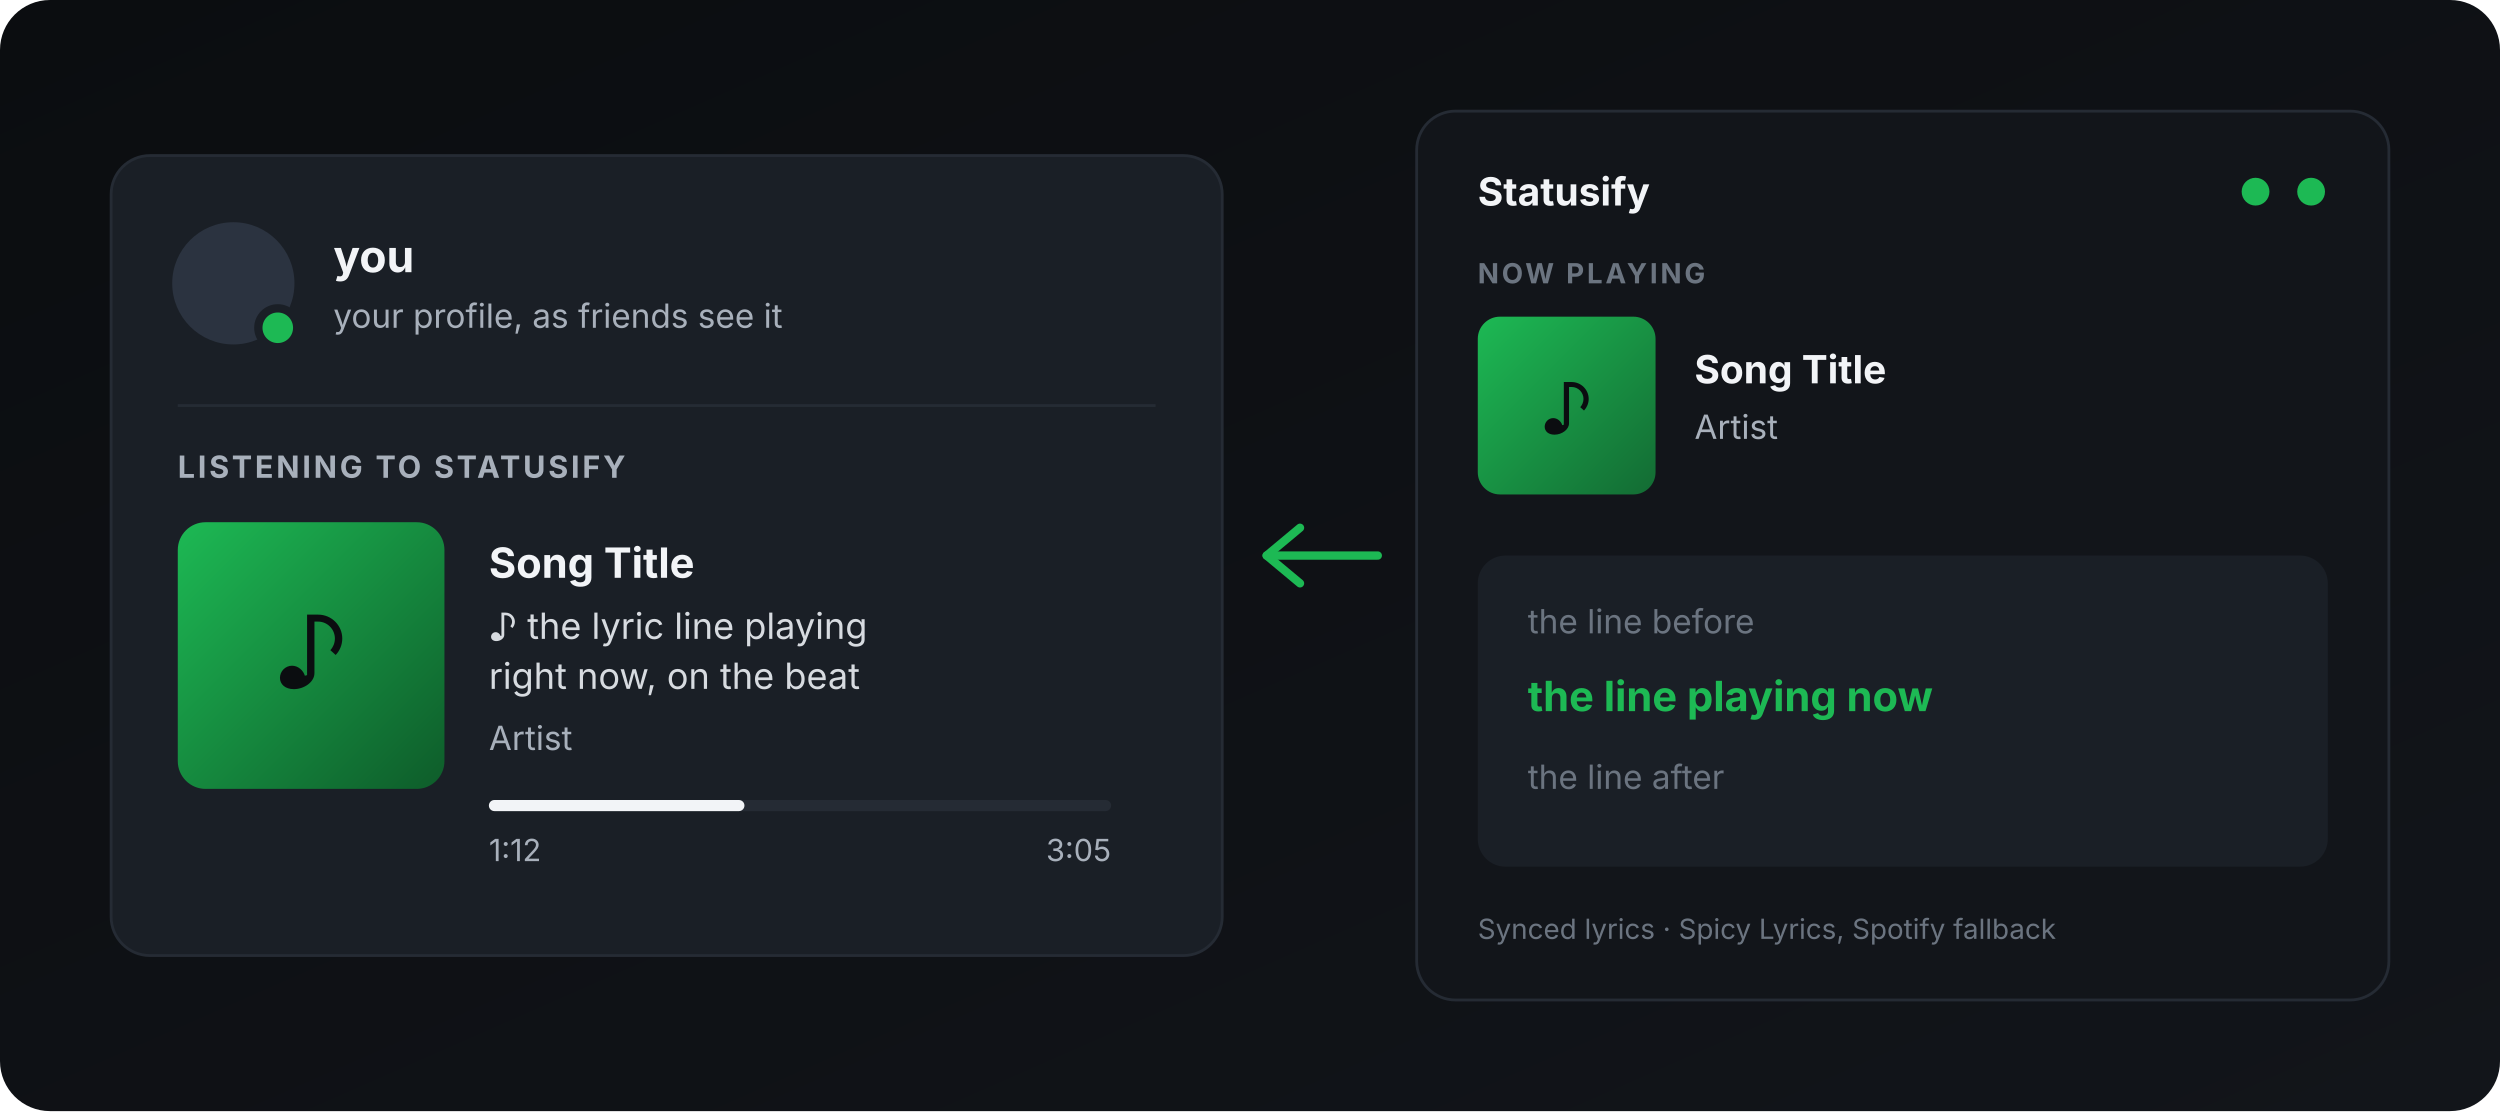
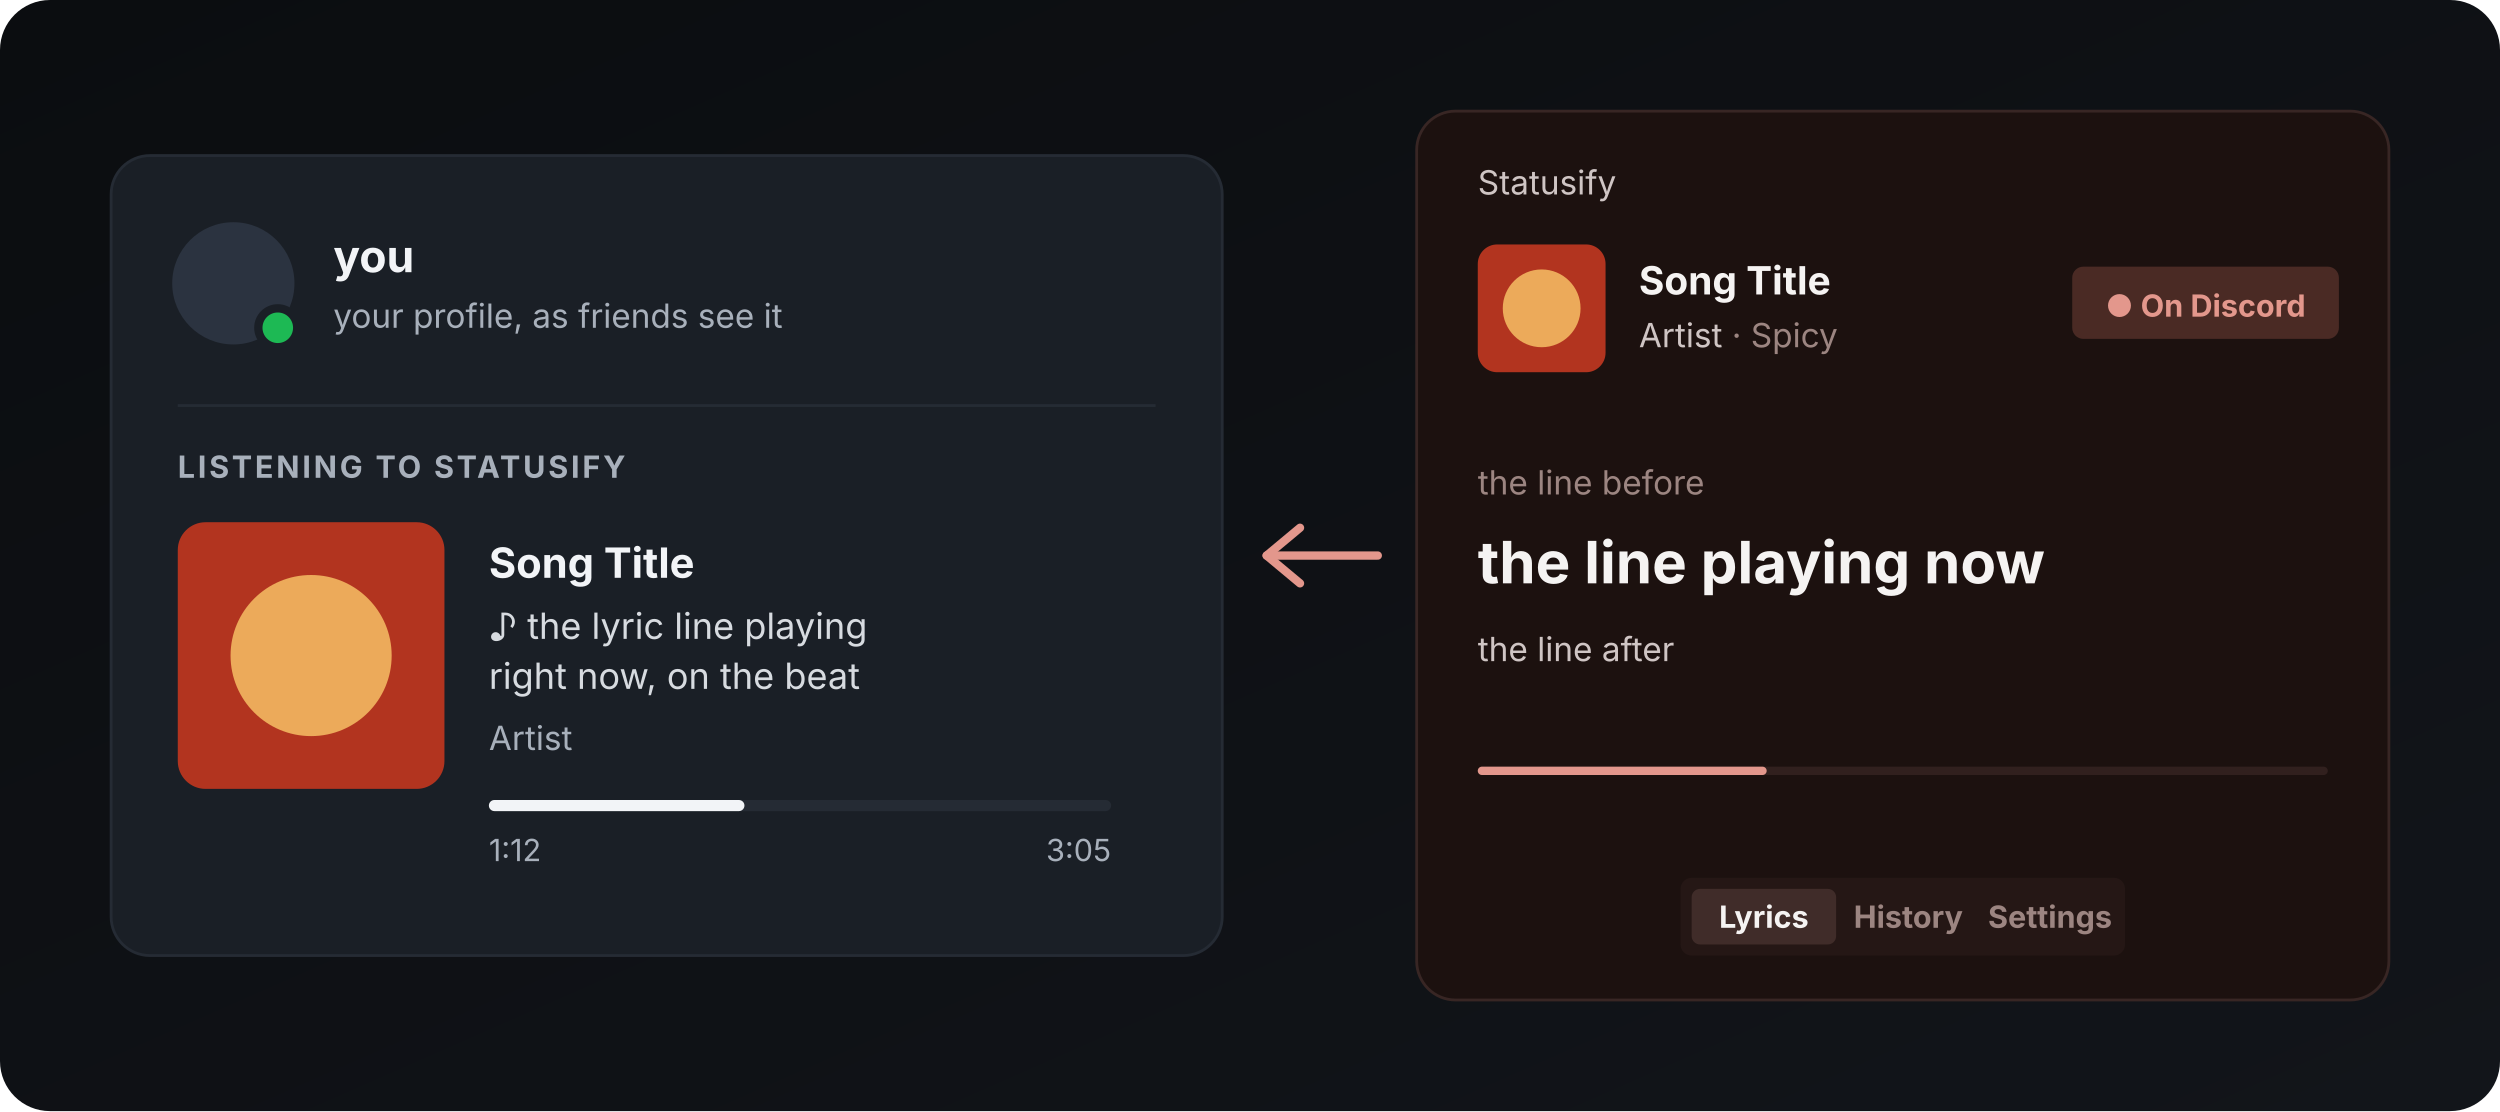
<svg xmlns="http://www.w3.org/2000/svg" width="900" height="400" viewBox="0 0 900 400" font-family="Segoe UI, Inter, Helvetica, Arial, sans-serif">
  <defs>
    <linearGradient id="bg" x1="0" y1="0" x2="1" y2="1">
      <stop offset="0" stop-color="#0b0d10" />
      <stop offset="1" stop-color="#12151a" />
-     </linearGradient>
-     <linearGradient id="art" x1="0" y1="0" x2="1" y2="1">
-       <stop offset="0" stop-color="#1db954" />
-       <stop offset="1" stop-color="#0e5c2a" />
-     </linearGradient>
-     <linearGradient id="art2" x1="0" y1="0" x2="1" y2="1">
-       <stop offset="0" stop-color="#1db954" />
-       <stop offset="1" stop-color="#136b33" />
    </linearGradient>
  </defs>
  <rect width="900" height="400" rx="18" fill="url(#bg)" />
  <g transform="translate(40,56)">
    <rect width="400" height="288" rx="14" fill="#1a1f26" stroke="#252b34" />
    <circle cx="44" cy="46" r="22" fill="#2b3340" />
    <circle cx="60" cy="62" r="7" fill="#1db954" stroke="#1a1f26" stroke-width="3" />
    <text x="80" y="42" fill="#f2f4f7" font-size="16" font-weight="700">you</text>
    <text x="80" y="62" fill="#a8b0bb" font-size="12">your profile, as friends see it</text>
    <line x1="24" y1="90" x2="376" y2="90" stroke="#252b34" />
    <text x="24" y="116" fill="#a8b0bb" font-size="11" font-weight="700" letter-spacing="1">LISTENING TO STATUSIFY</text>
-     <rect x="24" y="132" width="96" height="96" rx="10" fill="url(#art)" />
-     <text x="72" y="190" text-anchor="middle" fill="#0b0d10" font-size="34">♪</text>
+     <rect x="24" y="132" width="96" height="96" rx="10" fill="#b2341f" />
+     <circle cx="72" cy="180" r="29" fill="#ecaa5a" />
    <text x="136" y="152" fill="#f2f4f7" font-size="15" font-weight="700">Song Title</text>
    <text x="136" y="174" fill="#d7dbe0" font-size="13">♪ the lyric line playing</text>
    <text x="136" y="192" fill="#d7dbe0" font-size="13">right now, on the beat</text>
    <text x="136" y="214" fill="#a8b0bb" font-size="12">Artist</text>
    <rect x="136" y="232" width="224" height="4" rx="2" fill="#252b34" />
    <rect x="136" y="232" width="92" height="4" rx="2" fill="#f2f4f7" />
    <text x="136" y="254" fill="#a8b0bb" font-size="11">1:12</text>
    <text x="360" y="254" text-anchor="end" fill="#a8b0bb" font-size="11">3:05</text>
  </g>
-   <g transform="translate(456,200)" fill="none" stroke="#1db954" stroke-width="3" stroke-linecap="round" stroke-linejoin="round">
+   <g transform="translate(456,200)" fill="none" stroke="#e3978c" stroke-width="3" stroke-linecap="round" stroke-linejoin="round">
    <path d="M40 0 H0" />
    <path d="M12 -10 L0 0 L12 10" />
  </g>
  <g transform="translate(510,40)">
-     <rect width="350" height="320" rx="14" fill="#12151a" stroke="#252b34" />
-     <text x="22" y="34" fill="#f2f4f7" font-size="14" font-weight="700">Statusify</text>
-     <circle cx="302" cy="29" r="5" fill="#1db954" />
-     <circle cx="322" cy="29" r="5" fill="#1db954" />
-     <text x="22" y="62" fill="#6b7480" font-size="10" font-weight="700" letter-spacing="1">NOW PLAYING</text>
-     <rect x="22" y="74" width="64" height="64" rx="8" fill="url(#art2)" />
-     <text x="54" y="115" text-anchor="middle" fill="#0b0d10" font-size="24">♪</text>
-     <text x="100" y="98" fill="#f2f4f7" font-size="14" font-weight="700">Song Title</text>
-     <text x="100" y="118" fill="#a8b0bb" font-size="12">Artist</text>
-     <rect x="22" y="160" width="306" height="112" rx="10" fill="#1a1f26" />
-     <text x="40" y="188" fill="#6b7480" font-size="12">the line before</text>
-     <text x="40" y="216" fill="#1db954" font-size="15" font-weight="700">the line playing now</text>
-     <text x="40" y="244" fill="#6b7480" font-size="12">the line after</text>
-     <text x="22" y="298" fill="#6b7480" font-size="10">Synced lyrics · Spicy Lyrics, Spotify fallback</text>
+     <rect width="350" height="320" rx="14" fill="#1c110f" stroke="#382624" />
+     <text x="22" y="30" fill="#cfc5c4" font-size="12">Statusify</text>
+     <rect x="22" y="48" width="46" height="46" rx="7" fill="#b2341f" />
+     <circle cx="45" cy="71" r="14" fill="#ecaa5a" />
+     <text x="80" y="66" fill="#f5f3f2" font-size="14" font-weight="700">Song Title</text>
+     <text x="80" y="85" fill="#cfc5c4" font-size="12">Artist <tspan fill="#9c8581">· Spicy</tspan>
+     </text>
+     <rect x="236" y="56" width="96" height="26" rx="4" fill="#4a2a24" />
+     <text x="284" y="74" text-anchor="middle" fill="#e3978c" font-size="11" font-weight="700">● On Discord</text>
+     <text x="22" y="138" fill="#9c8581" font-size="12">the line before</text>
+     <text x="22" y="170" fill="#f5f3f2" font-size="21" font-weight="700">the line playing now</text>
+     <text x="22" y="198" fill="#cfc5c4" font-size="12">the line after</text>
+     <rect x="22" y="236" width="306" height="3" rx="1.5" fill="#31201e" />
+     <rect x="22" y="236" width="104" height="3" rx="1.5" fill="#e3978c" />
+     <rect x="95" y="276" width="160" height="28" rx="4" fill="#251715" />
+     <rect x="99" y="280" width="52" height="20" rx="3" fill="#402c29" />
+     <text x="125" y="294" text-anchor="middle" fill="#f5f3f2" font-size="11" font-weight="700">Lyrics</text>
+     <text x="177" y="294" text-anchor="middle" fill="#9c8581" font-size="11" font-weight="700">History</text>
+     <text x="228" y="294" text-anchor="middle" fill="#9c8581" font-size="11" font-weight="700">Settings</text>
  </g>
</svg>
